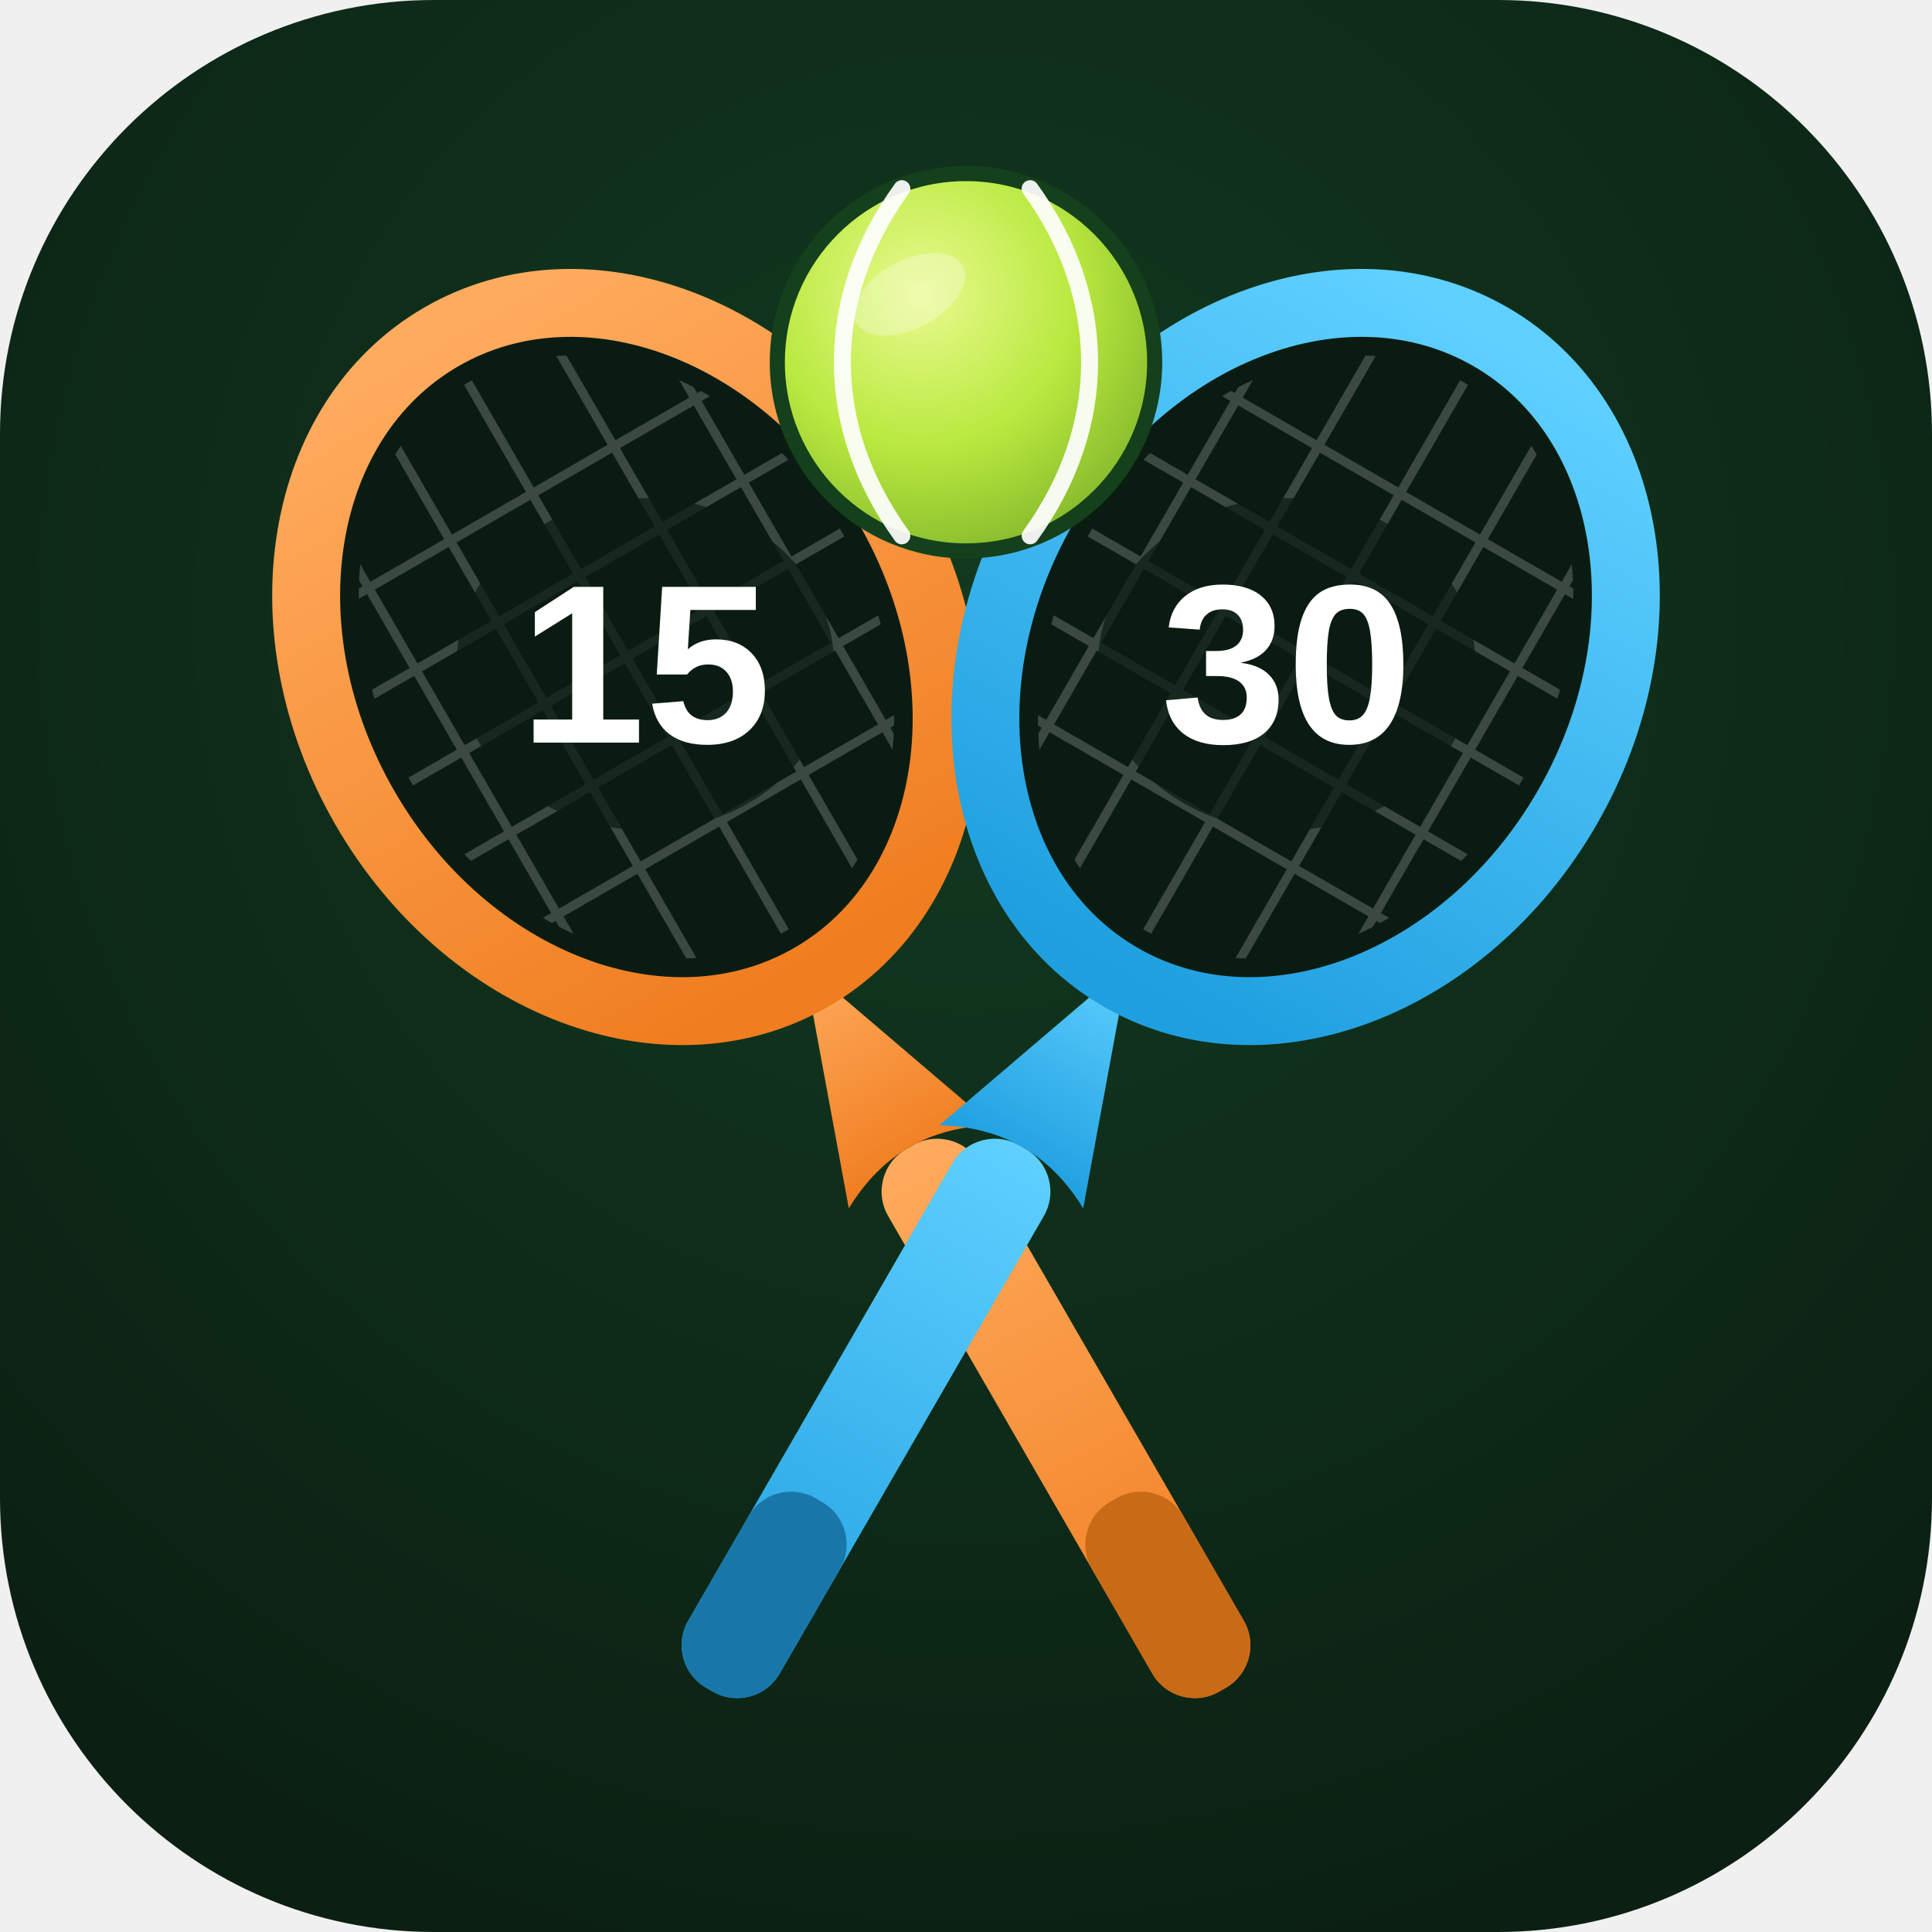
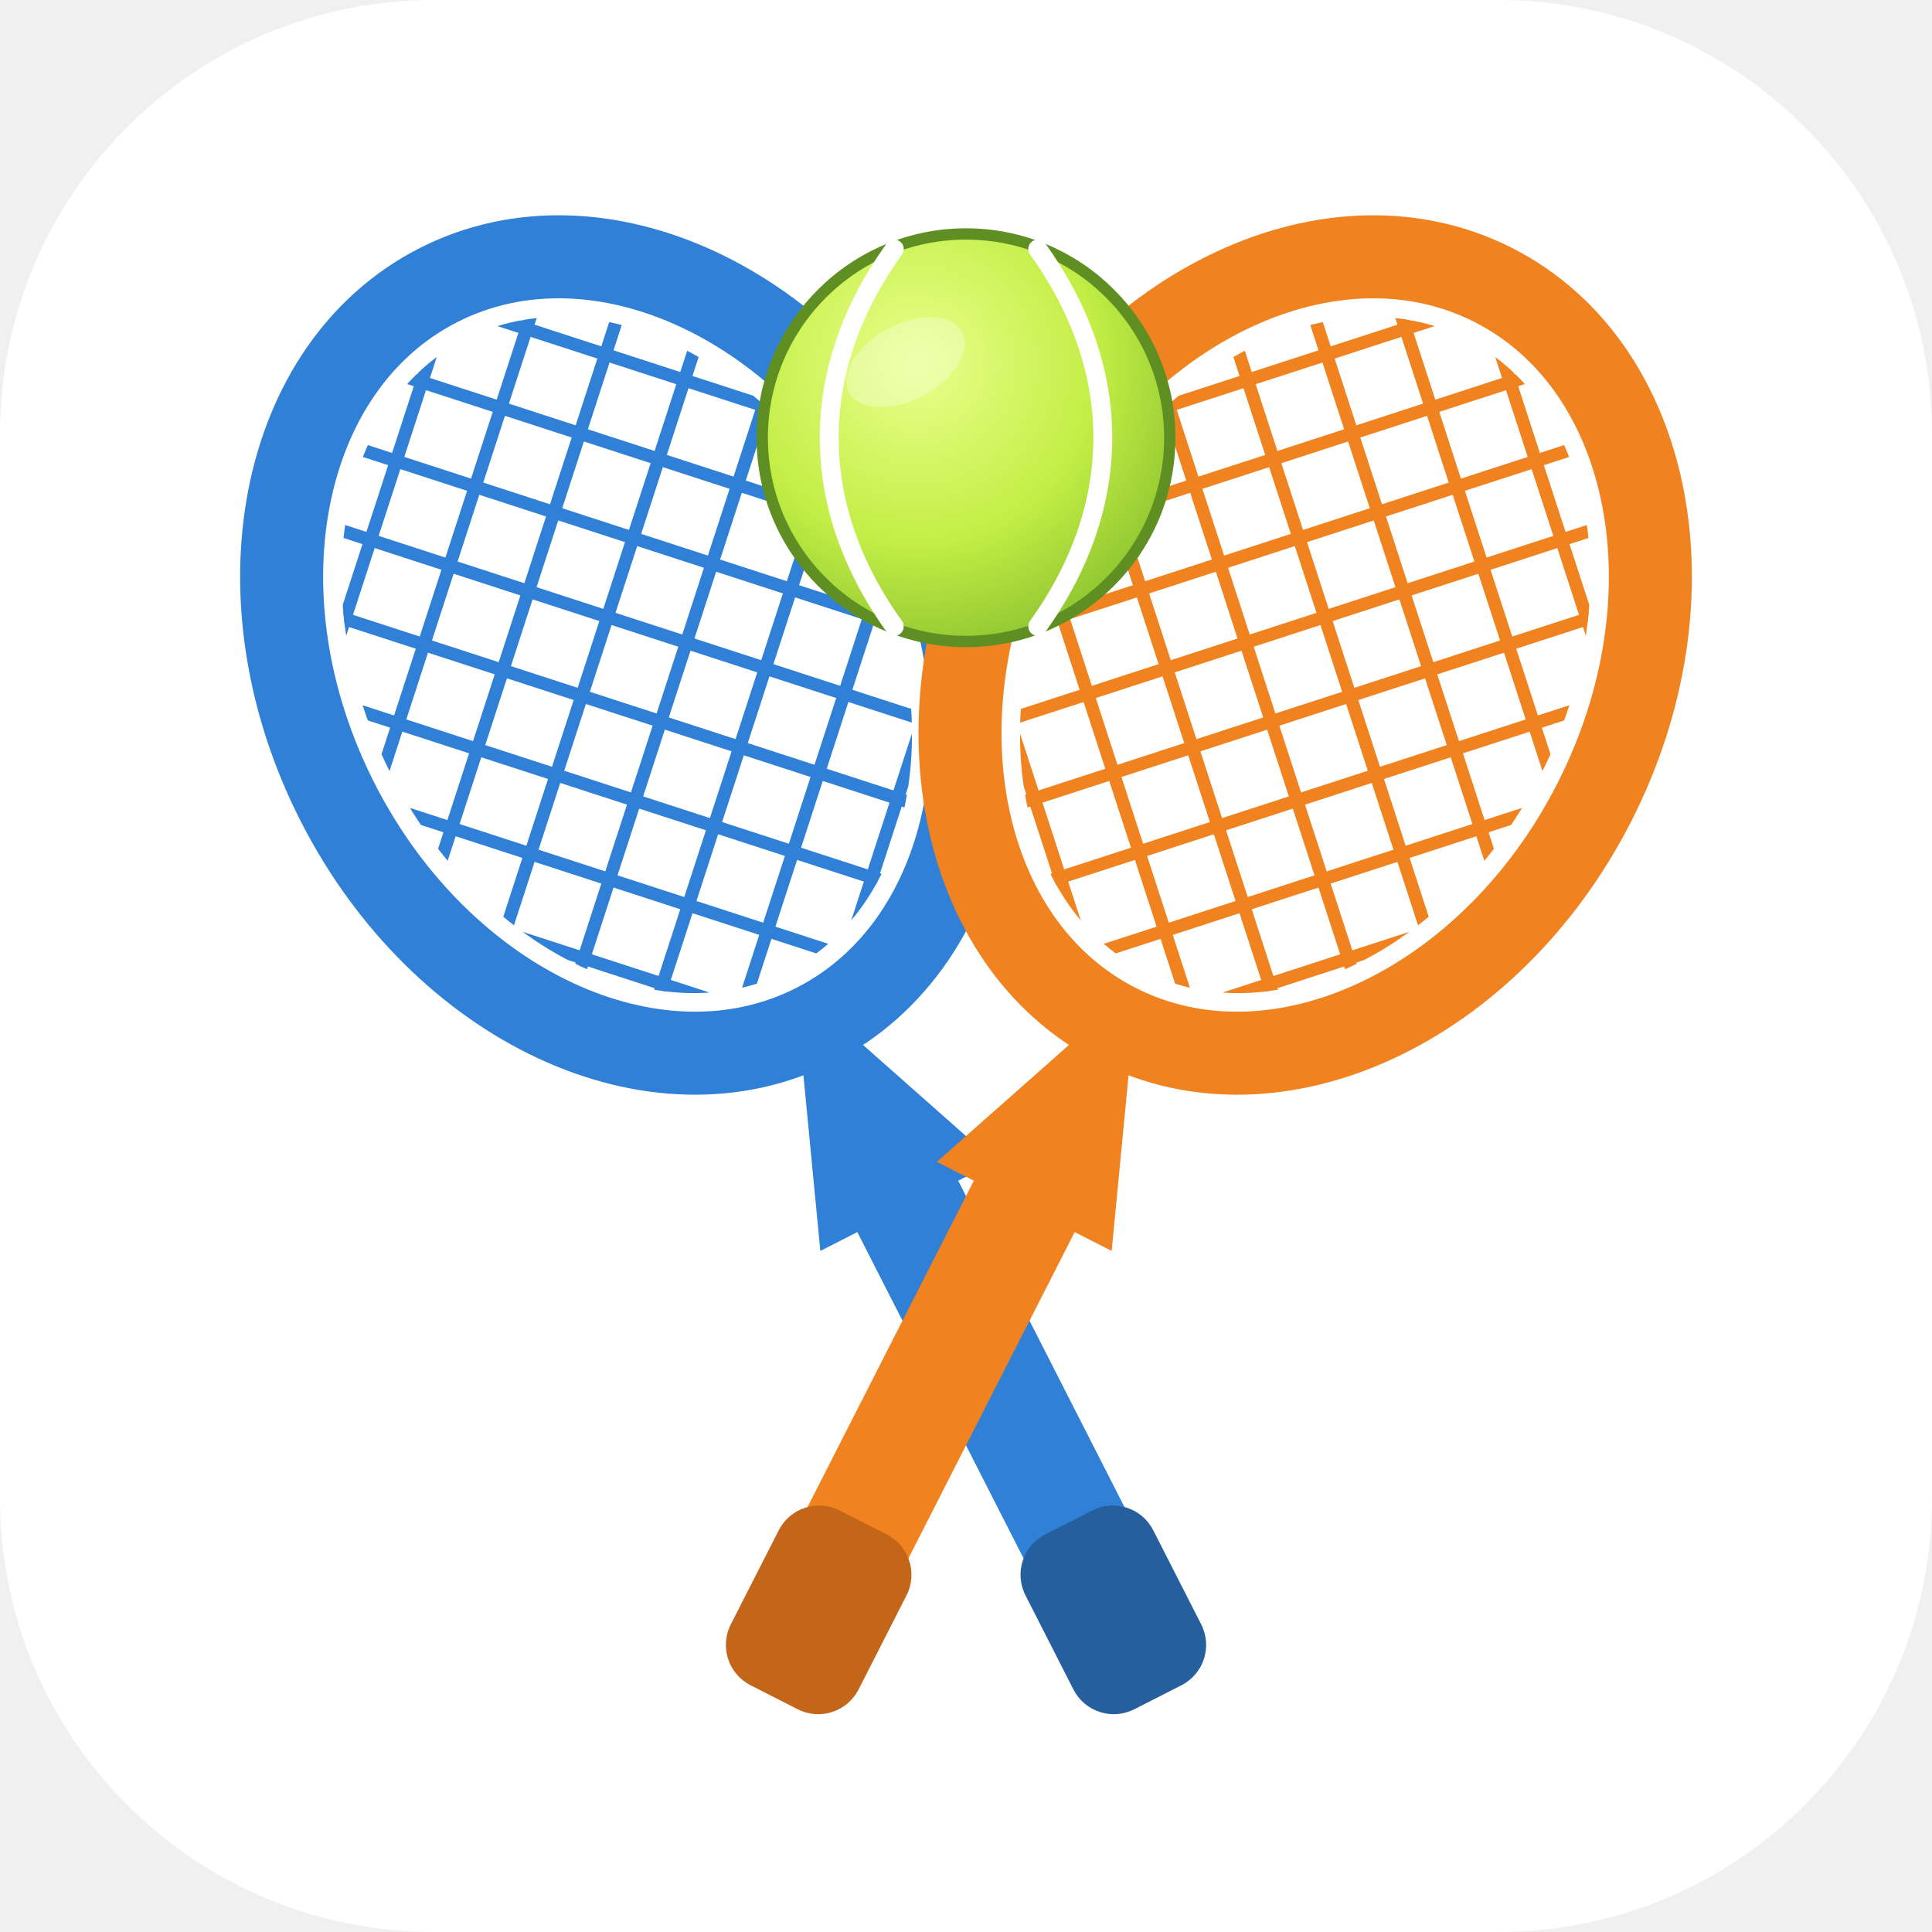
<svg xmlns="http://www.w3.org/2000/svg" viewBox="0 0 512 512">
  <defs>
-     <radialGradient id="bg" cx="50%" cy="32%" r="82%">
-       <stop offset="0%" stop-color="#123a20" />
-       <stop offset="100%" stop-color="#0a1c11" />
+     <radialGradient id="ball" cx="38%" cy="32%" r="80%">
+       <stop offset="0%" stop-color="#eaff8c" />
+       <stop offset="55%" stop-color="#c2ee45" />
+       <stop offset="100%" stop-color="#83bb2b" />
    </radialGradient>
-     <radialGradient id="ball" cx="38%" cy="32%" r="78%">
-       <stop offset="0%" stop-color="#e9fa8f" />
-       <stop offset="52%" stop-color="#b9e93f" />
-       <stop offset="100%" stop-color="#7cb128" />
-     </radialGradient>
-     <linearGradient id="orange" x1="0" y1="0" x2="0" y2="1">
-       <stop offset="0%" stop-color="#ffab5e" />
-       <stop offset="100%" stop-color="#f07d1f" />
-     </linearGradient>
-     <linearGradient id="blue" x1="0" y1="0" x2="0" y2="1">
-       <stop offset="0%" stop-color="#5fd0ff" />
-       <stop offset="100%" stop-color="#1f9fe0" />
-     </linearGradient>
-     <clipPath id="bed">
-       <ellipse cx="256" cy="150" rx="66" ry="84" />
+     <clipPath id="bedL">
+       <ellipse cx="256" cy="152" rx="70" ry="94" />
+     </clipPath>
+     <clipPath id="bedR">
+       <ellipse cx="256" cy="152" rx="70" ry="94" />
    </clipPath>
  </defs>
-   <rect width="512" height="512" rx="115" fill="url(#bg)" />
-   <g transform="rotate(-30 256 330)">
-     <rect x="242" y="300" width="28" height="166" rx="13" fill="url(#orange)" />
-     <rect x="242" y="408" width="28" height="58" rx="13" fill="#c96a17" />
-     <path d="M256 244 L234 306 Q256 294 278 306 Z" fill="url(#orange)" />
-     <ellipse cx="256" cy="150" rx="80" ry="98" fill="#0a1c11" stroke="url(#orange)" stroke-width="18" />
-     <g clip-path="url(#bed)" stroke="#ffffff" stroke-width="2.4" opacity="0.2">
-       <line x1="206" y1="55" x2="206" y2="245" />
-       <line x1="231" y1="55" x2="231" y2="245" />
-       <line x1="256" y1="55" x2="256" y2="245" />
-       <line x1="281" y1="55" x2="281" y2="245" />
-       <line x1="306" y1="55" x2="306" y2="245" />
-       <line x1="165" y1="100" x2="347" y2="100" />
-       <line x1="165" y1="125" x2="347" y2="125" />
-       <line x1="165" y1="150" x2="347" y2="150" />
-       <line x1="165" y1="175" x2="347" y2="175" />
-       <line x1="165" y1="200" x2="347" y2="200" />
+   <rect width="512" height="512" rx="115" fill="#ffffff" />
+   <g transform="rotate(-27 256 350)">
+     <rect x="241" y="300" width="30" height="150" rx="9" fill="#2f80d6" />
+     <rect x="237" y="410" width="38" height="52" rx="12" fill="#255f9e" />
+     <path d="M256 250 L230 316 L282 316 Z" fill="#2f80d6" />
+     <ellipse cx="256" cy="152" rx="86" ry="110" fill="#ffffff" stroke="#2f80d6" stroke-width="22" />
+     <g clip-path="url(#bedL)">
+       <g transform="rotate(45 256 152)" stroke="#2f80d6" stroke-width="3.4">
+         <line x1="160" y1="40" x2="160" y2="264" />
+         <line x1="182" y1="40" x2="182" y2="264" />
+         <line x1="204" y1="40" x2="204" y2="264" />
+         <line x1="226" y1="40" x2="226" y2="264" />
+         <line x1="248" y1="40" x2="248" y2="264" />
+         <line x1="270" y1="40" x2="270" y2="264" />
+         <line x1="292" y1="40" x2="292" y2="264" />
+         <line x1="314" y1="40" x2="314" y2="264" />
+         <line x1="336" y1="40" x2="336" y2="264" />
+         <line x1="352" y1="40" x2="352" y2="264" />
+         <line x1="144" y1="56" x2="368" y2="56" />
+         <line x1="144" y1="78" x2="368" y2="78" />
+         <line x1="144" y1="100" x2="368" y2="100" />
+         <line x1="144" y1="122" x2="368" y2="122" />
+         <line x1="144" y1="144" x2="368" y2="144" />
+         <line x1="144" y1="166" x2="368" y2="166" />
+         <line x1="144" y1="188" x2="368" y2="188" />
+         <line x1="144" y1="210" x2="368" y2="210" />
+         <line x1="144" y1="232" x2="368" y2="232" />
+         <line x1="144" y1="248" x2="368" y2="248" />
+       </g>
    </g>
  </g>
-   <g transform="rotate(30 256 330)">
-     <rect x="242" y="300" width="28" height="166" rx="13" fill="url(#blue)" />
-     <rect x="242" y="408" width="28" height="58" rx="13" fill="#1877a8" />
-     <path d="M256 244 L234 306 Q256 294 278 306 Z" fill="url(#blue)" />
-     <ellipse cx="256" cy="150" rx="80" ry="98" fill="#0a1c11" stroke="url(#blue)" stroke-width="18" />
-     <g clip-path="url(#bed)" stroke="#ffffff" stroke-width="2.4" opacity="0.2">
-       <line x1="206" y1="55" x2="206" y2="245" />
-       <line x1="231" y1="55" x2="231" y2="245" />
-       <line x1="256" y1="55" x2="256" y2="245" />
-       <line x1="281" y1="55" x2="281" y2="245" />
-       <line x1="306" y1="55" x2="306" y2="245" />
-       <line x1="165" y1="100" x2="347" y2="100" />
-       <line x1="165" y1="125" x2="347" y2="125" />
-       <line x1="165" y1="150" x2="347" y2="150" />
-       <line x1="165" y1="175" x2="347" y2="175" />
-       <line x1="165" y1="200" x2="347" y2="200" />
+   <g transform="rotate(27 256 350)">
+     <rect x="241" y="300" width="30" height="150" rx="9" fill="#f0821f" />
+     <rect x="237" y="410" width="38" height="52" rx="12" fill="#c4661a" />
+     <path d="M256 250 L230 316 L282 316 Z" fill="#f0821f" />
+     <ellipse cx="256" cy="152" rx="86" ry="110" fill="#ffffff" stroke="#f0821f" stroke-width="22" />
+     <g clip-path="url(#bedR)">
+       <g transform="rotate(45 256 152)" stroke="#f0821f" stroke-width="3.4">
+         <line x1="160" y1="40" x2="160" y2="264" />
+         <line x1="182" y1="40" x2="182" y2="264" />
+         <line x1="204" y1="40" x2="204" y2="264" />
+         <line x1="226" y1="40" x2="226" y2="264" />
+         <line x1="248" y1="40" x2="248" y2="264" />
+         <line x1="270" y1="40" x2="270" y2="264" />
+         <line x1="292" y1="40" x2="292" y2="264" />
+         <line x1="314" y1="40" x2="314" y2="264" />
+         <line x1="336" y1="40" x2="336" y2="264" />
+         <line x1="352" y1="40" x2="352" y2="264" />
+         <line x1="144" y1="56" x2="368" y2="56" />
+         <line x1="144" y1="78" x2="368" y2="78" />
+         <line x1="144" y1="100" x2="368" y2="100" />
+         <line x1="144" y1="122" x2="368" y2="122" />
+         <line x1="144" y1="144" x2="368" y2="144" />
+         <line x1="144" y1="166" x2="368" y2="166" />
+         <line x1="144" y1="188" x2="368" y2="188" />
+         <line x1="144" y1="210" x2="368" y2="210" />
+         <line x1="144" y1="232" x2="368" y2="232" />
+         <line x1="144" y1="248" x2="368" y2="248" />
+       </g>
    </g>
  </g>
-   <g font-family="Arial, Helvetica, sans-serif" font-weight="800" text-anchor="middle">
-     <ellipse cx="171" cy="176" rx="50" ry="44" fill="#0a1c11" opacity="0.72" />
-     <text x="171" y="176" font-size="60" fill="#ffffff" dominant-baseline="central">15</text>
-     <ellipse cx="341" cy="176" rx="50" ry="44" fill="#0a1c11" opacity="0.72" />
-     <text x="341" y="176" font-size="60" fill="#ffffff" dominant-baseline="central">30</text>
-   </g>
-   <g transform="translate(256 96)">
-     <circle r="50" fill="url(#ball)" stroke="#14401c" stroke-width="4" />
-     <path d="M-17 -46 C -38 -17, -38 17, -17 46" fill="none" stroke="#ffffff" stroke-width="4.5" stroke-linecap="round" opacity="0.92" />
-     <path d="M17 -46 C 38 -17, 38 17, 17 46" fill="none" stroke="#ffffff" stroke-width="4.5" stroke-linecap="round" opacity="0.92" />
-     <ellipse cx="-15" cy="-18" rx="16" ry="9" fill="#ffffff" opacity="0.28" transform="rotate(-28 -15 -18)" />
+   <g transform="translate(256 116)">
+     <circle r="54" fill="url(#ball)" stroke="#5f8f22" stroke-width="3" />
+     <path d="M-19 -50 C -42 -18, -42 18, -19 50" fill="none" stroke="#ffffff" stroke-width="5" stroke-linecap="round" />
+     <path d="M19 -50 C 42 -18, 42 18, 19 50" fill="none" stroke="#ffffff" stroke-width="5" stroke-linecap="round" />
+     <ellipse cx="-16" cy="-20" rx="17" ry="10" fill="#ffffff" opacity="0.30" transform="rotate(-28 -16 -20)" />
  </g>
</svg>
